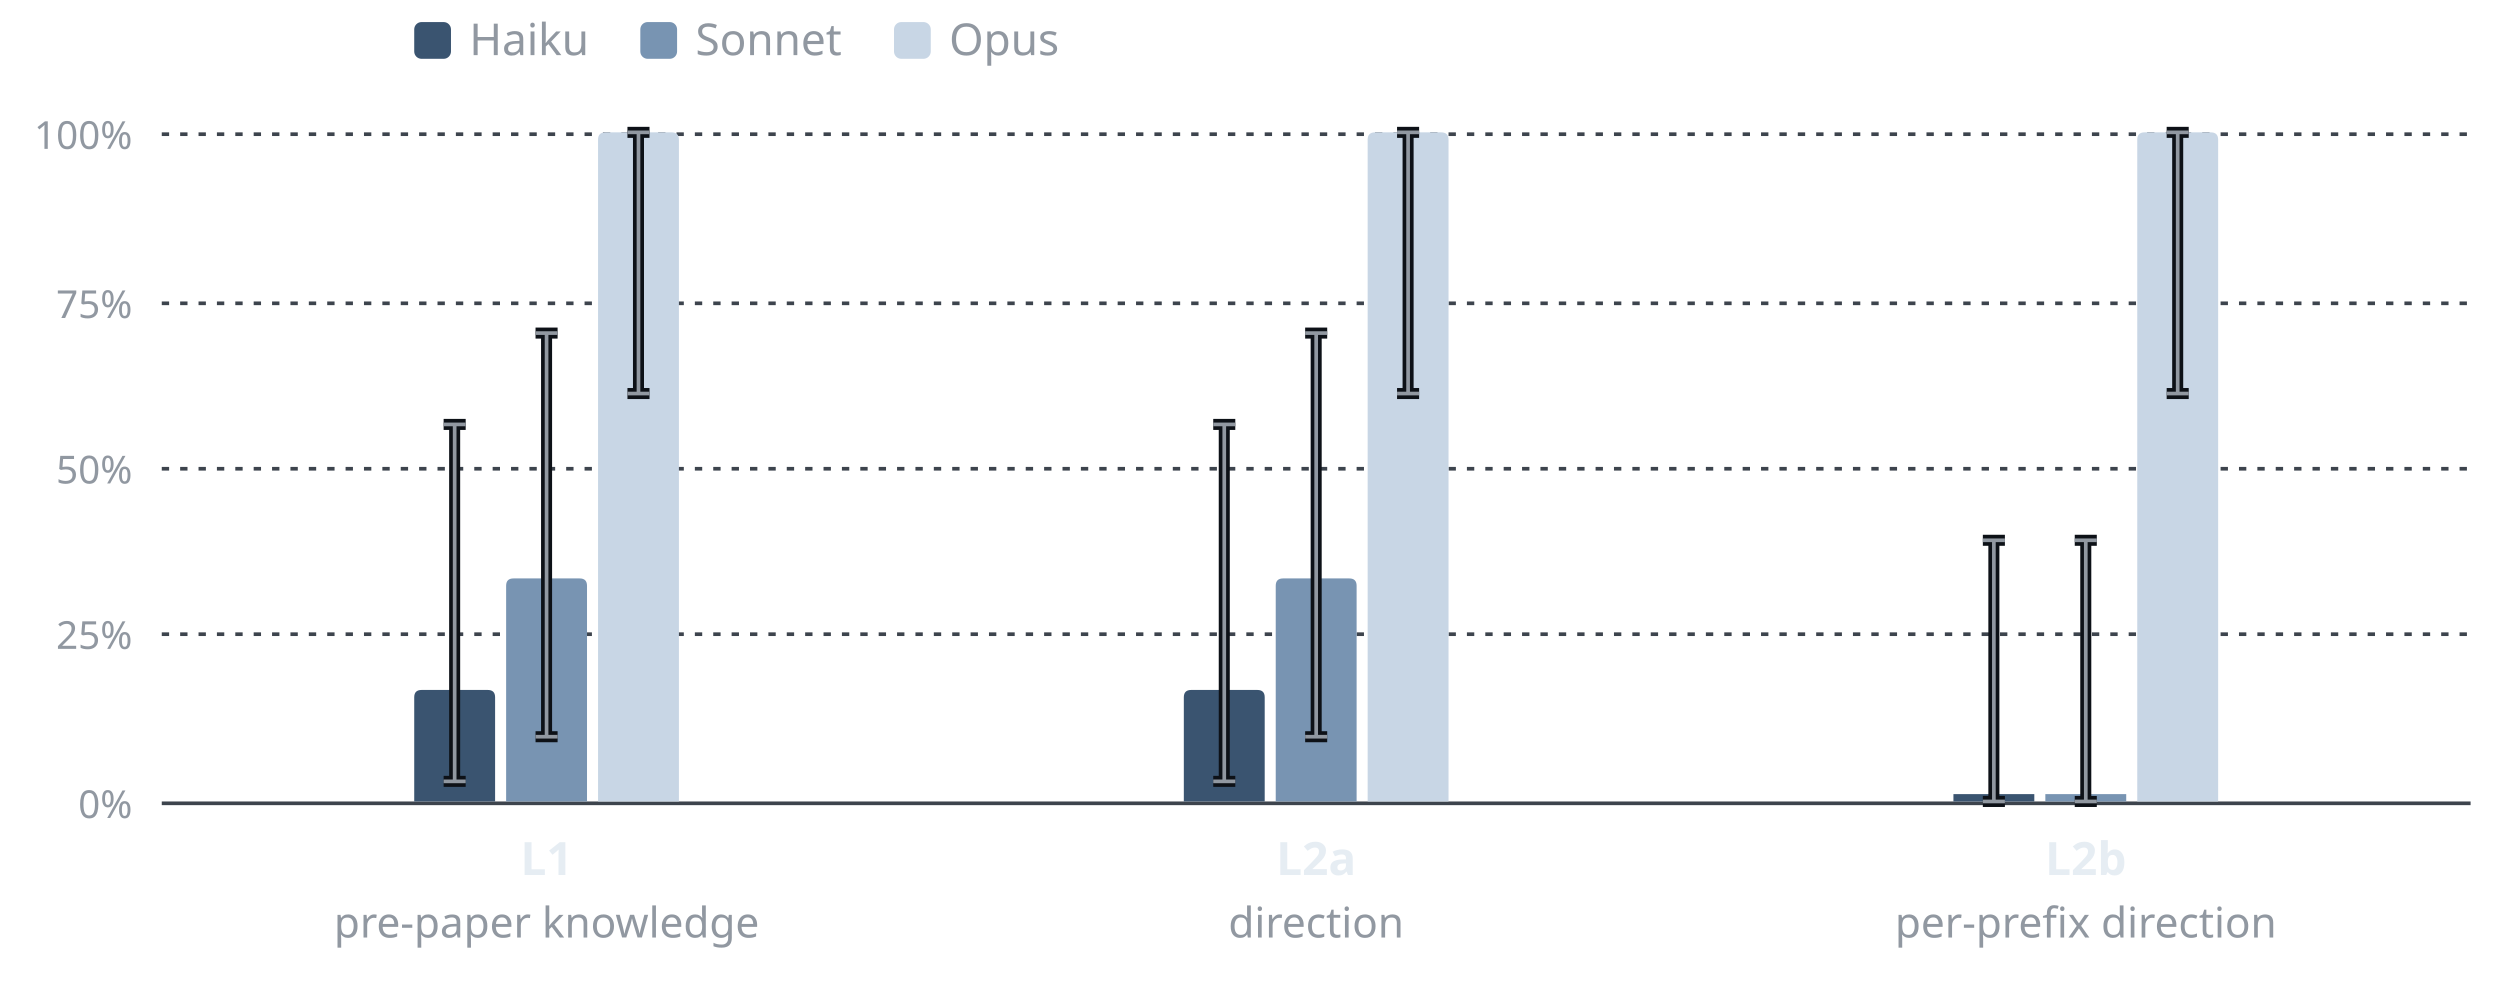
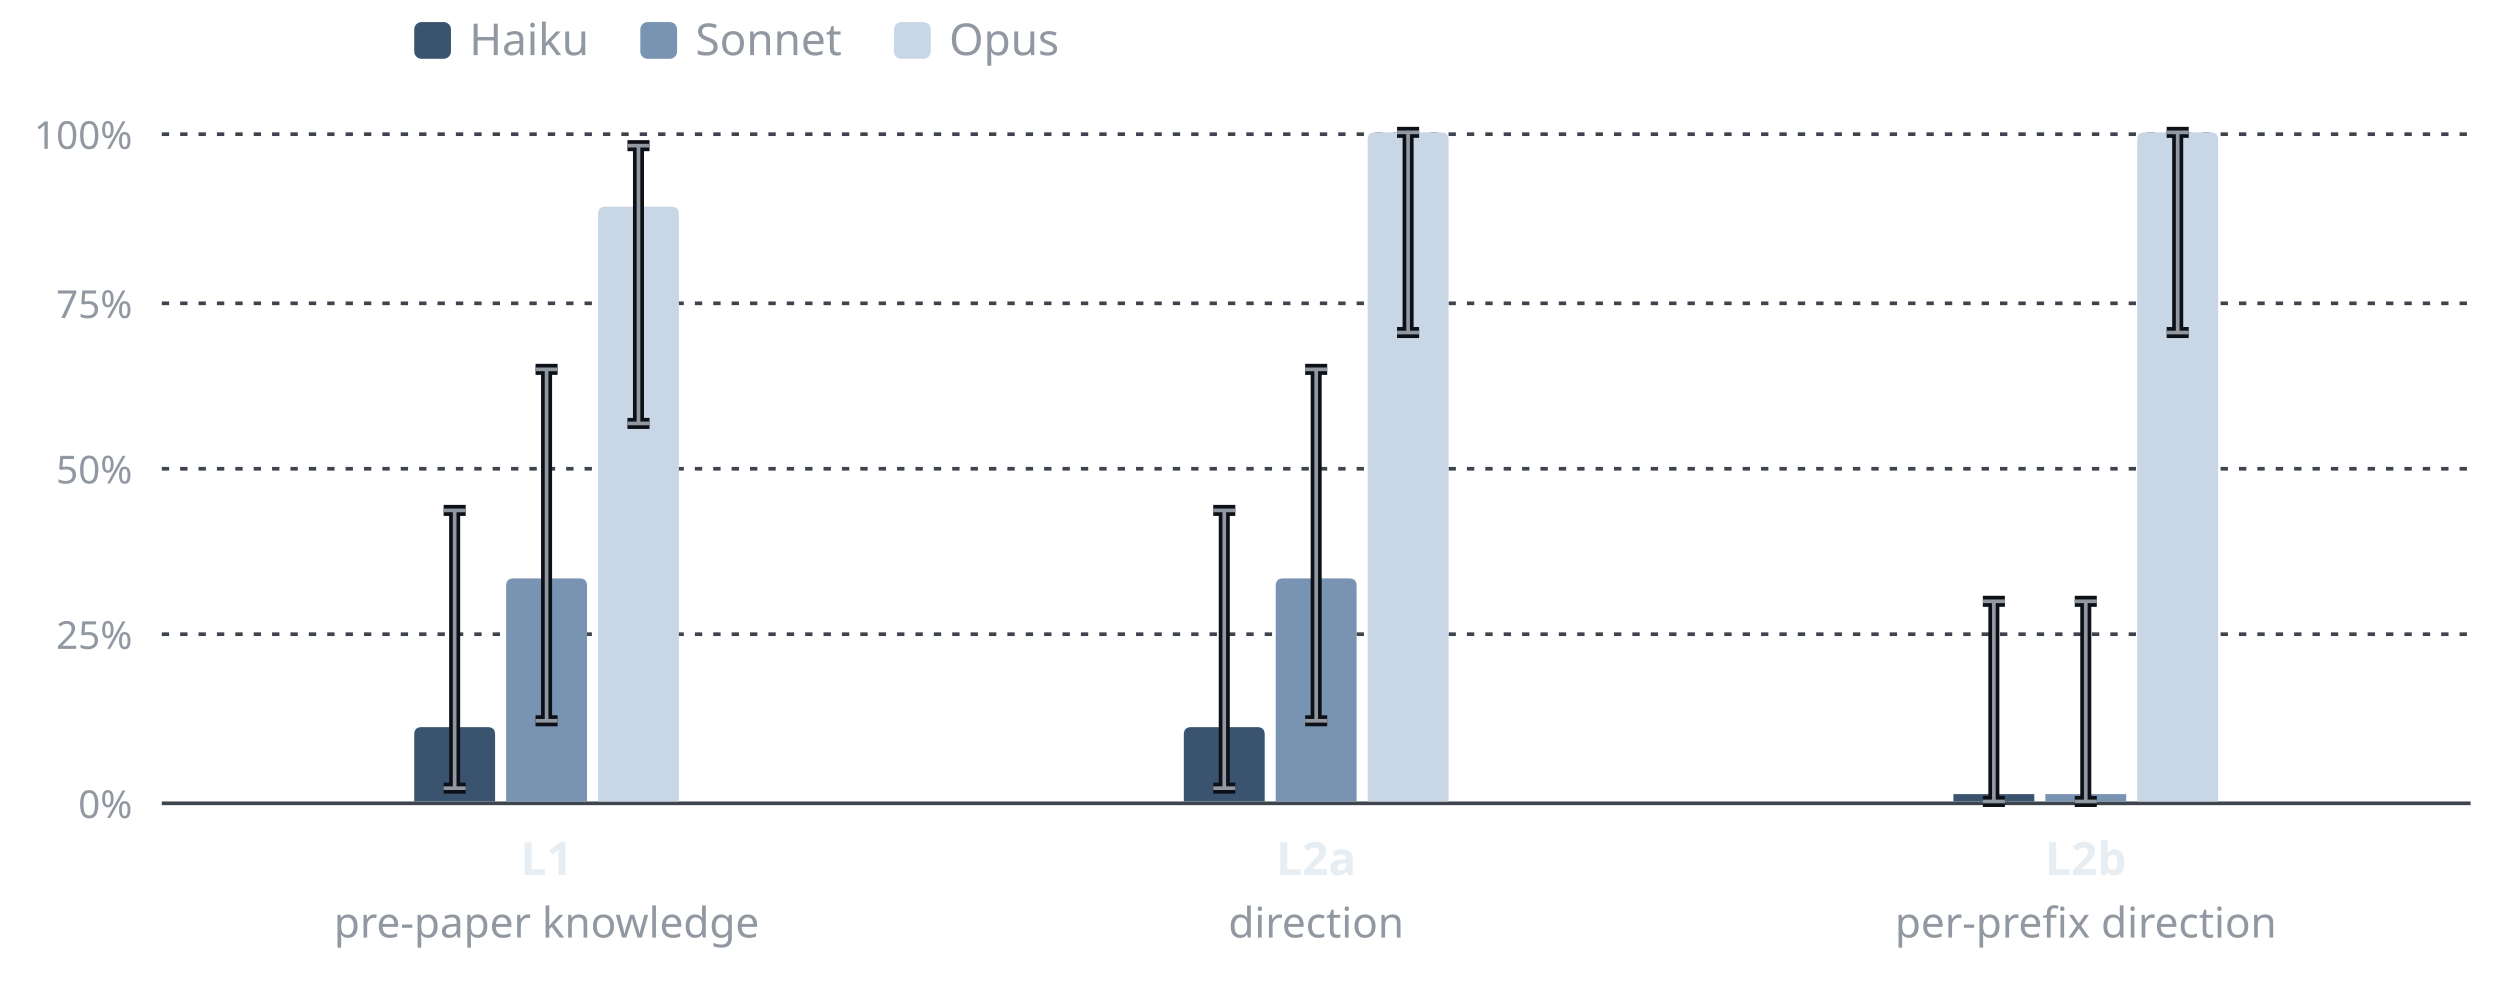
<svg xmlns="http://www.w3.org/2000/svg" width="680" height="270" viewBox="0 0 680 270" font-family="-apple-system, BlinkMacSystemFont, 'Segoe UI', 'Noto Sans', Helvetica, Arial, sans-serif" role="img" aria-labelledby="title desc">
  <rect x="112.667" y="6" width="10" height="10" rx="2" fill="#3a5470" />
  <text x="127.667" y="15" font-size="12" fill="#9198a1">Haiku</text>
  <rect x="174.167" y="6" width="10" height="10" rx="2" fill="#7894b2" />
  <text x="189.167" y="15" font-size="12" fill="#9198a1">Sonnet</text>
  <rect x="243.167" y="6" width="10" height="10" rx="2" fill="#c8d6e5" />
  <text x="258.167" y="15" font-size="12" fill="#9198a1">Opus</text>
  <line x1="44" x2="672" y1="218.5" y2="218.5" stroke="#3d444d" />
  <text x="36" y="222.5" font-size="10.5" text-anchor="end" fill="#9198a1" font-variant-numeric="tabular-nums">0%</text>
  <line x1="44" x2="672" y1="172.5" y2="172.5" stroke="#3d444d" stroke-dasharray="2 3" />
  <text x="36" y="176.5" font-size="10.5" text-anchor="end" fill="#9198a1" font-variant-numeric="tabular-nums">25%</text>
  <line x1="44" x2="672" y1="127.5" y2="127.5" stroke="#3d444d" stroke-dasharray="2 3" />
  <text x="36" y="131.5" font-size="10.5" text-anchor="end" fill="#9198a1" font-variant-numeric="tabular-nums">50%</text>
  <line x1="44" x2="672" y1="82.5" y2="82.5" stroke="#3d444d" stroke-dasharray="2 3" />
  <text x="36" y="86.5" font-size="10.5" text-anchor="end" fill="#9198a1" font-variant-numeric="tabular-nums">75%</text>
  <line x1="44" x2="672" y1="36.5" y2="36.5" stroke="#3d444d" stroke-dasharray="2 3" />
  <text x="36" y="40.5" font-size="10.5" text-anchor="end" fill="#9198a1" font-variant-numeric="tabular-nums">100%</text>
-   <path d="M112.667,218.0 V189.667 Q112.667,187.667 114.667,187.667 H132.667 Q134.667,187.667 134.667,189.667 V218.0 Z" fill="#3a5470" />
-   <path d="M123.667,212.53 V115.441 M120.667,115.441 H126.667 M120.667,212.53 H126.667" stroke="#0d1117" stroke-width="3" fill="none" />
-   <path d="M123.667,212.53 V115.441 M120.667,115.441 H126.667 M120.667,212.53 H126.667" stroke="#9198a1" stroke-width="1" fill="none" />
+   <path d="M112.667,218.0 V199.778 Q112.667,197.778 114.667,197.778 H132.667 Q134.667,197.778 134.667,199.778 V218.0 Z" fill="#3a5470" />
+   <path d="M123.667,214.38 V138.829 M120.667,138.829 H126.667 M120.667,214.38 H126.667" stroke="#0d1117" stroke-width="3" fill="none" />
+   <path d="M123.667,214.38 V138.829 M120.667,138.829 H126.667 M120.667,214.38 H126.667" stroke="#9198a1" stroke-width="1" fill="none" />
  <path d="M137.667,218.0 V159.333 Q137.667,157.333 139.667,157.333 H157.667 Q159.667,157.333 159.667,159.333 V218.0 Z" fill="#7894b2" />
-   <path d="M148.667,200.388 V90.598 M145.667,90.598 H151.667 M145.667,200.388 H151.667" stroke="#0d1117" stroke-width="3" fill="none" />
-   <path d="M148.667,200.388 V90.598 M145.667,90.598 H151.667 M145.667,200.388 H151.667" stroke="#9198a1" stroke-width="1" fill="none" />
-   <path d="M162.667,218.0 V38.0 Q162.667,36.0 164.667,36.0 H182.667 Q184.667,36.0 184.667,38.0 V218.0 Z" fill="#c8d6e5" />
-   <path d="M173.667,107.042 V36 M170.667,36 H176.667 M170.667,107.042 H176.667" stroke="#0d1117" stroke-width="3" fill="none" />
-   <path d="M173.667,107.042 V36 M170.667,36 H176.667 M170.667,107.042 H176.667" stroke="#9198a1" stroke-width="1" fill="none" />
+   <path d="M148.667,196.054 V100.464 M145.667,100.464 H151.667 M145.667,196.054 H151.667" stroke="#0d1117" stroke-width="3" fill="none" />
+   <path d="M148.667,196.054 V100.464 M145.667,100.464 H151.667 M145.667,196.054 H151.667" stroke="#9198a1" stroke-width="1" fill="none" />
+   <path d="M162.667,218.0 V58.222 Q162.667,56.222 164.667,56.222 H182.667 Q184.667,56.222 184.667,58.222 V218.0 Z" fill="#c8d6e5" />
+   <path d="M173.667,115.171 V39.62 M170.667,39.62 H176.667 M170.667,115.171 H176.667" stroke="#0d1117" stroke-width="3" fill="none" />
+   <path d="M173.667,115.171 V39.62 M170.667,39.62 H176.667 M170.667,115.171 H176.667" stroke="#9198a1" stroke-width="1" fill="none" />
  <text x="148.667" y="238" font-size="12.5" font-weight="600" text-anchor="middle" fill="#e6edf3">L1</text>
  <text x="148.667" y="255" font-size="11.5" text-anchor="middle" fill="#9198a1">pre-paper knowledge</text>
-   <path d="M322.0,218.0 V189.667 Q322.0,187.667 324.0,187.667 H342.0 Q344.0,187.667 344.0,189.667 V218.0 Z" fill="#3a5470" />
-   <path d="M333.0,212.53 V115.441 M330.0,115.441 H336.0 M330.0,212.53 H336.0" stroke="#0d1117" stroke-width="3" fill="none" />
-   <path d="M333.0,212.53 V115.441 M330.0,115.441 H336.0 M330.0,212.53 H336.0" stroke="#9198a1" stroke-width="1" fill="none" />
+   <path d="M322.0,218.0 V199.778 Q322.0,197.778 324.0,197.778 H342.0 Q344.0,197.778 344.0,199.778 V218.0 Z" fill="#3a5470" />
+   <path d="M333.0,214.38 V138.829 M330.0,138.829 H336.0 M330.0,214.38 H336.0" stroke="#0d1117" stroke-width="3" fill="none" />
+   <path d="M333.0,214.38 V138.829 M330.0,138.829 H336.0 M330.0,214.38 H336.0" stroke="#9198a1" stroke-width="1" fill="none" />
  <path d="M347.0,218.0 V159.333 Q347.0,157.333 349.0,157.333 H367.0 Q369.0,157.333 369.0,159.333 V218.0 Z" fill="#7894b2" />
-   <path d="M358.0,200.388 V90.598 M355.0,90.598 H361.0 M355.0,200.388 H361.0" stroke="#0d1117" stroke-width="3" fill="none" />
-   <path d="M358.0,200.388 V90.598 M355.0,90.598 H361.0 M355.0,200.388 H361.0" stroke="#9198a1" stroke-width="1" fill="none" />
+   <path d="M358.0,196.054 V100.464 M355.0,100.464 H361.0 M355.0,196.054 H361.0" stroke="#0d1117" stroke-width="3" fill="none" />
+   <path d="M358.0,196.054 V100.464 M355.0,100.464 H361.0 M355.0,196.054 H361.0" stroke="#9198a1" stroke-width="1" fill="none" />
  <path d="M372.0,218.0 V38.0 Q372.0,36.0 374.0,36.0 H392.0 Q394.0,36.0 394.0,38.0 V218.0 Z" fill="#c8d6e5" />
-   <path d="M383.0,107.042 V36 M380.0,36 H386.0 M380.0,107.042 H386.0" stroke="#0d1117" stroke-width="3" fill="none" />
-   <path d="M383.0,107.042 V36 M380.0,36 H386.0 M380.0,107.042 H386.0" stroke="#9198a1" stroke-width="1" fill="none" />
+   <path d="M383.0,90.446 V36.0 M380.0,36.0 H386.0 M380.0,90.446 H386.0" stroke="#0d1117" stroke-width="3" fill="none" />
+   <path d="M383.0,90.446 V36.0 M380.0,36.0 H386.0 M380.0,90.446 H386.0" stroke="#9198a1" stroke-width="1" fill="none" />
  <text x="358.0" y="238" font-size="12.5" font-weight="600" text-anchor="middle" fill="#e6edf3">L2a</text>
  <text x="358.0" y="255" font-size="11.5" text-anchor="middle" fill="#9198a1">direction</text>
  <rect x="531.333" y="216.0" width="22" height="2" fill="#3a5470" />
-   <path d="M542.333,218.0 V146.958 M539.333,146.958 H545.333 M539.333,218.0 H545.333" stroke="#0d1117" stroke-width="3" fill="none" />
-   <path d="M542.333,218.0 V146.958 M539.333,146.958 H545.333 M539.333,218.0 H545.333" stroke="#9198a1" stroke-width="1" fill="none" />
+   <path d="M542.333,218.0 V163.554 M539.333,163.554 H545.333 M539.333,218.0 H545.333" stroke="#0d1117" stroke-width="3" fill="none" />
+   <path d="M542.333,218.0 V163.554 M539.333,163.554 H545.333 M539.333,218.0 H545.333" stroke="#9198a1" stroke-width="1" fill="none" />
  <rect x="556.333" y="216.0" width="22" height="2" fill="#7894b2" />
-   <path d="M567.333,218.0 V146.958 M564.333,146.958 H570.333 M564.333,218.0 H570.333" stroke="#0d1117" stroke-width="3" fill="none" />
-   <path d="M567.333,218.0 V146.958 M564.333,146.958 H570.333 M564.333,218.0 H570.333" stroke="#9198a1" stroke-width="1" fill="none" />
+   <path d="M567.333,218.0 V163.554 M564.333,163.554 H570.333 M564.333,218.0 H570.333" stroke="#0d1117" stroke-width="3" fill="none" />
+   <path d="M567.333,218.0 V163.554 M564.333,163.554 H570.333 M564.333,218.0 H570.333" stroke="#9198a1" stroke-width="1" fill="none" />
  <path d="M581.333,218.0 V38.0 Q581.333,36.0 583.333,36.0 H601.333 Q603.333,36.0 603.333,38.0 V218.0 Z" fill="#c8d6e5" />
-   <path d="M592.333,107.042 V36 M589.333,36 H595.333 M589.333,107.042 H595.333" stroke="#0d1117" stroke-width="3" fill="none" />
-   <path d="M592.333,107.042 V36 M589.333,36 H595.333 M589.333,107.042 H595.333" stroke="#9198a1" stroke-width="1" fill="none" />
+   <path d="M592.333,90.446 V36.0 M589.333,36.0 H595.333 M589.333,90.446 H595.333" stroke="#0d1117" stroke-width="3" fill="none" />
+   <path d="M592.333,90.446 V36.0 M589.333,36.0 H595.333 M589.333,90.446 H595.333" stroke="#9198a1" stroke-width="1" fill="none" />
  <text x="567.333" y="238" font-size="12.5" font-weight="600" text-anchor="middle" fill="#e6edf3">L2b</text>
  <text x="567.333" y="255" font-size="11.5" text-anchor="middle" fill="#9198a1">per-prefix direction</text>
</svg>
